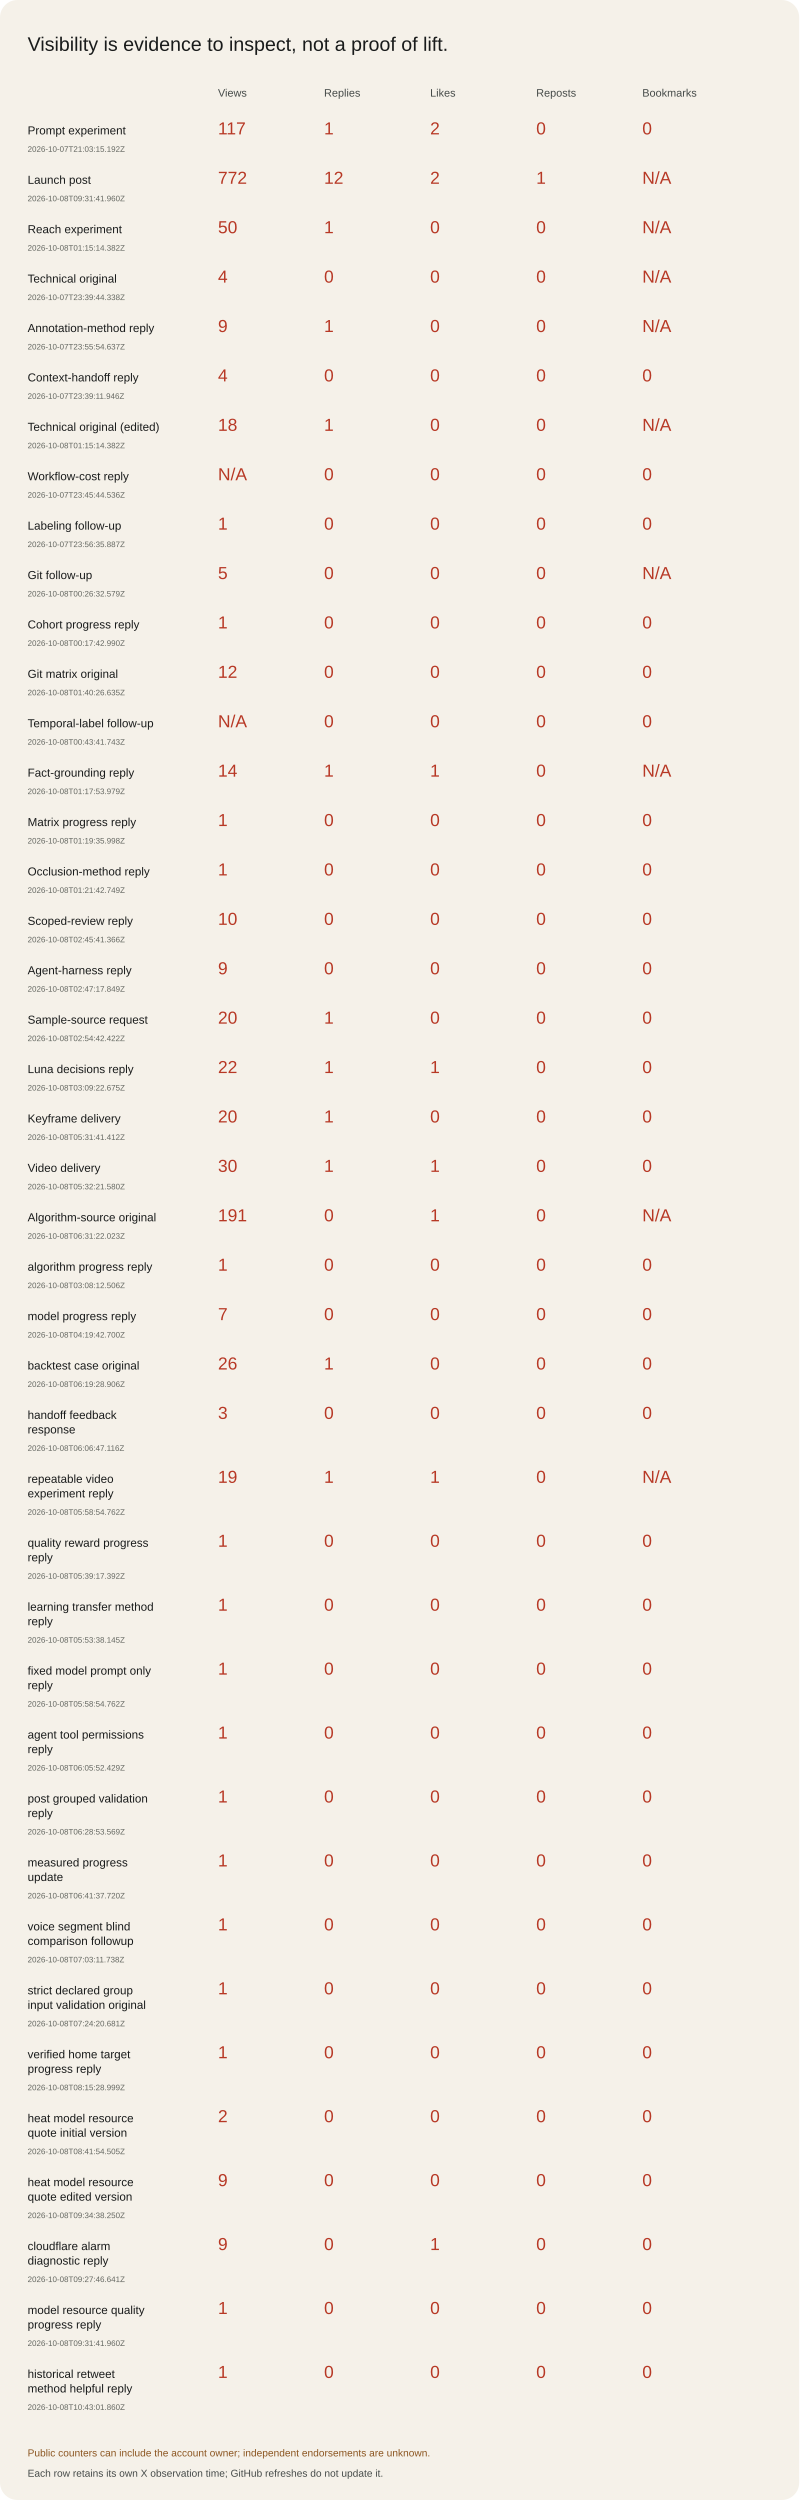
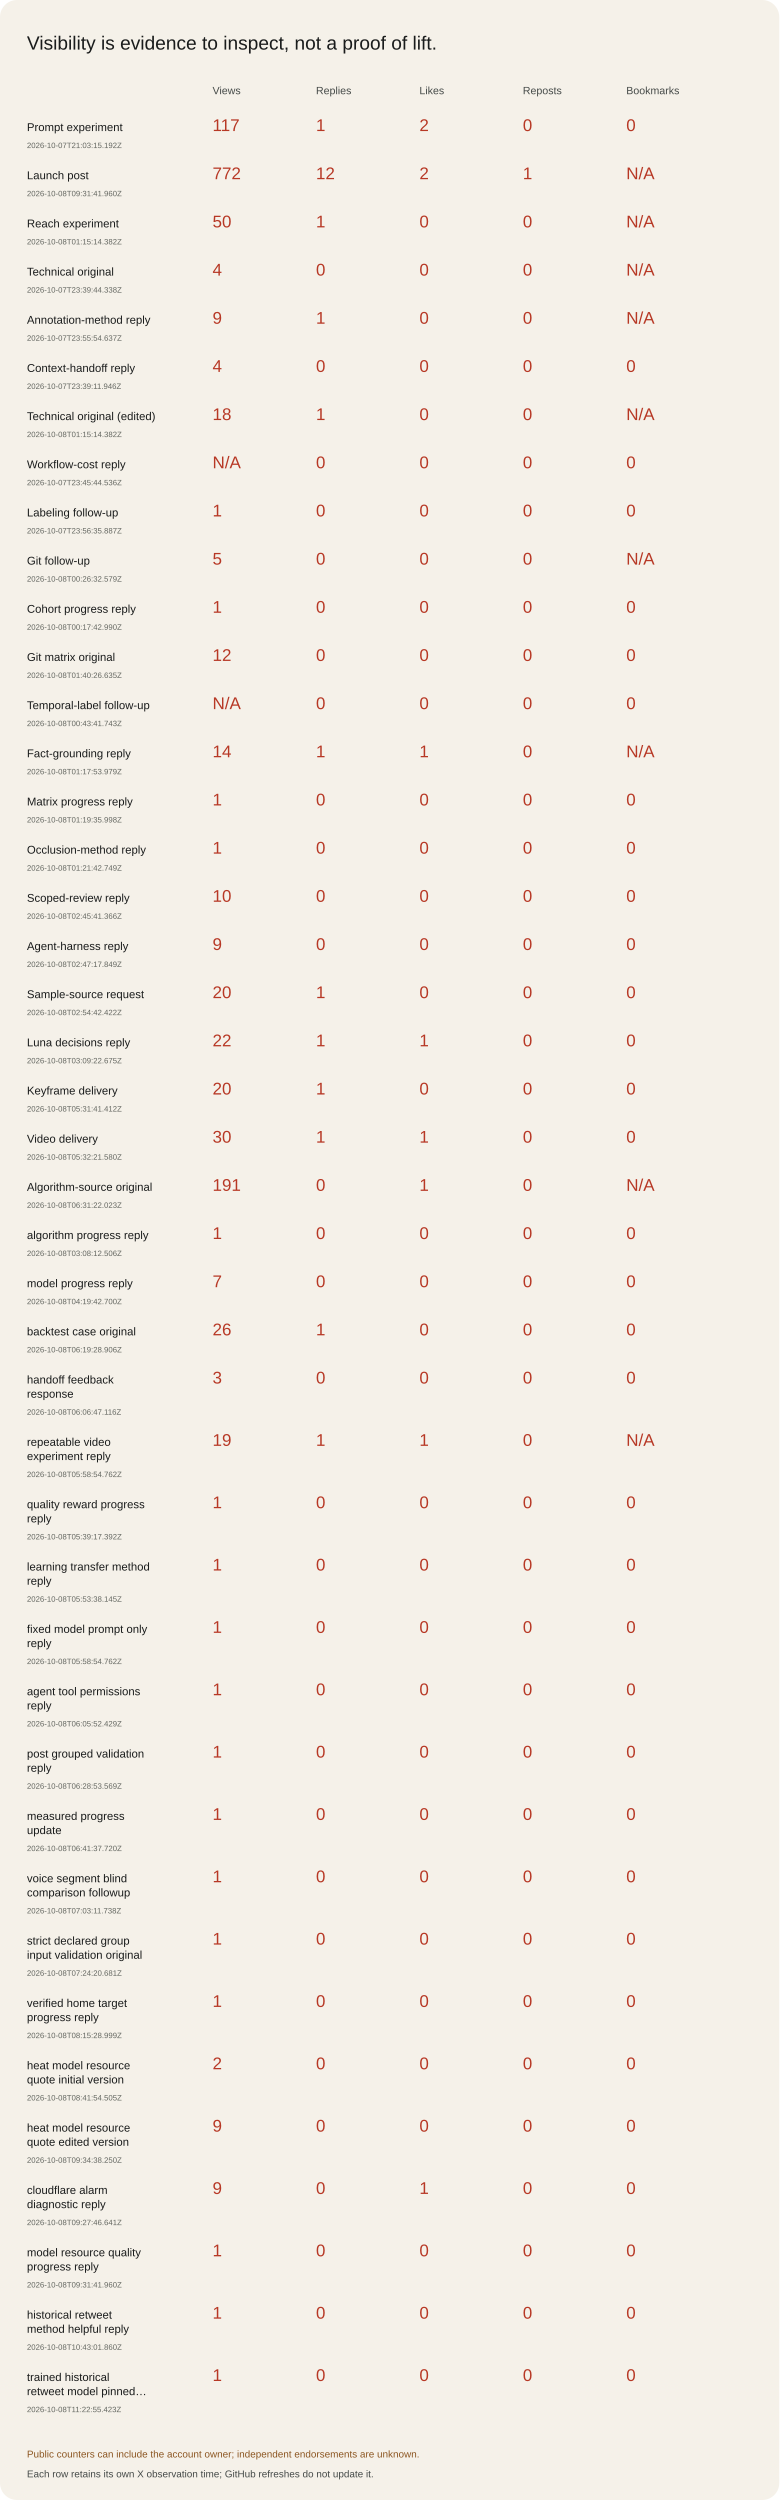
- <svg xmlns="http://www.w3.org/2000/svg" width="1100" height="3441" viewBox="0 0 1100 3441" role="img">
-   <rect width="1100" height="3441" rx="24" fill="#f5f1e9" />
+ <svg xmlns="http://www.w3.org/2000/svg" width="1100" height="3529" viewBox="0 0 1100 3529" role="img">
+   <rect width="1100" height="3529" rx="24" fill="#f5f1e9" />
  <g font-family="Arial, sans-serif">
    <text x="38" y="70" font-size="27" fill="#191b1b">Visibility is evidence to inspect, not a proof of lift.</text>
    <text x="300" y="133" font-size="15" fill="#454a48">Views</text>
    <text x="446" y="133" font-size="15" fill="#454a48">Replies</text>
    <text x="592" y="133" font-size="15" fill="#454a48">Likes</text>
    <text x="738" y="133" font-size="15" fill="#454a48">Reposts</text>
    <text x="884" y="133" font-size="15" fill="#454a48">Bookmarks</text>
    <svg x="38" y="166" width="244" height="43" viewBox="0 0 244 43" overflow="hidden">
      <text x="0" y="19" font-size="16" fill="#191b1b">Prompt experiment</text>
    </svg>
    <text x="300" y="185" font-size="24" fill="#b73825">117</text>
    <text x="446" y="185" font-size="24" fill="#b73825">1</text>
    <text x="592" y="185" font-size="24" fill="#b73825">2</text>
    <text x="738" y="185" font-size="24" fill="#b73825">0</text>
    <text x="884" y="185" font-size="24" fill="#b73825">0</text>
    <text x="38" y="209" font-size="11" fill="#636660">2026-10-07T21:03:15.192Z</text>
    <svg x="38" y="234" width="244" height="43" viewBox="0 0 244 43" overflow="hidden">
      <text x="0" y="19" font-size="16" fill="#191b1b">Launch post</text>
    </svg>
    <text x="300" y="253" font-size="24" fill="#b73825">772</text>
    <text x="446" y="253" font-size="24" fill="#b73825">12</text>
    <text x="592" y="253" font-size="24" fill="#b73825">2</text>
    <text x="738" y="253" font-size="24" fill="#b73825">1</text>
    <text x="884" y="253" font-size="24" fill="#b73825">N/A</text>
    <text x="38" y="277" font-size="11" fill="#636660">2026-10-08T09:31:41.960Z</text>
    <svg x="38" y="302" width="244" height="43" viewBox="0 0 244 43" overflow="hidden">
      <text x="0" y="19" font-size="16" fill="#191b1b">Reach experiment</text>
    </svg>
    <text x="300" y="321" font-size="24" fill="#b73825">50</text>
    <text x="446" y="321" font-size="24" fill="#b73825">1</text>
    <text x="592" y="321" font-size="24" fill="#b73825">0</text>
    <text x="738" y="321" font-size="24" fill="#b73825">0</text>
    <text x="884" y="321" font-size="24" fill="#b73825">N/A</text>
    <text x="38" y="345" font-size="11" fill="#636660">2026-10-08T01:15:14.382Z</text>
    <svg x="38" y="370" width="244" height="43" viewBox="0 0 244 43" overflow="hidden">
      <text x="0" y="19" font-size="16" fill="#191b1b">Technical original</text>
    </svg>
    <text x="300" y="389" font-size="24" fill="#b73825">4</text>
    <text x="446" y="389" font-size="24" fill="#b73825">0</text>
    <text x="592" y="389" font-size="24" fill="#b73825">0</text>
    <text x="738" y="389" font-size="24" fill="#b73825">0</text>
    <text x="884" y="389" font-size="24" fill="#b73825">N/A</text>
    <text x="38" y="413" font-size="11" fill="#636660">2026-10-07T23:39:44.338Z</text>
    <svg x="38" y="438" width="244" height="43" viewBox="0 0 244 43" overflow="hidden">
      <text x="0" y="19" font-size="16" fill="#191b1b">Annotation-method reply</text>
    </svg>
    <text x="300" y="457" font-size="24" fill="#b73825">9</text>
    <text x="446" y="457" font-size="24" fill="#b73825">1</text>
    <text x="592" y="457" font-size="24" fill="#b73825">0</text>
    <text x="738" y="457" font-size="24" fill="#b73825">0</text>
    <text x="884" y="457" font-size="24" fill="#b73825">N/A</text>
    <text x="38" y="481" font-size="11" fill="#636660">2026-10-07T23:55:54.637Z</text>
    <svg x="38" y="506" width="244" height="43" viewBox="0 0 244 43" overflow="hidden">
      <text x="0" y="19" font-size="16" fill="#191b1b">Context-handoff reply</text>
    </svg>
    <text x="300" y="525" font-size="24" fill="#b73825">4</text>
    <text x="446" y="525" font-size="24" fill="#b73825">0</text>
    <text x="592" y="525" font-size="24" fill="#b73825">0</text>
    <text x="738" y="525" font-size="24" fill="#b73825">0</text>
    <text x="884" y="525" font-size="24" fill="#b73825">0</text>
    <text x="38" y="549" font-size="11" fill="#636660">2026-10-07T23:39:11.946Z</text>
    <svg x="38" y="574" width="244" height="43" viewBox="0 0 244 43" overflow="hidden">
      <text x="0" y="19" font-size="16" fill="#191b1b">Technical original (edited)</text>
    </svg>
    <text x="300" y="593" font-size="24" fill="#b73825">18</text>
    <text x="446" y="593" font-size="24" fill="#b73825">1</text>
    <text x="592" y="593" font-size="24" fill="#b73825">0</text>
    <text x="738" y="593" font-size="24" fill="#b73825">0</text>
    <text x="884" y="593" font-size="24" fill="#b73825">N/A</text>
    <text x="38" y="617" font-size="11" fill="#636660">2026-10-08T01:15:14.382Z</text>
    <svg x="38" y="642" width="244" height="43" viewBox="0 0 244 43" overflow="hidden">
      <text x="0" y="19" font-size="16" fill="#191b1b">Workflow-cost reply</text>
    </svg>
    <text x="300" y="661" font-size="24" fill="#b73825">N/A</text>
    <text x="446" y="661" font-size="24" fill="#b73825">0</text>
    <text x="592" y="661" font-size="24" fill="#b73825">0</text>
    <text x="738" y="661" font-size="24" fill="#b73825">0</text>
    <text x="884" y="661" font-size="24" fill="#b73825">0</text>
    <text x="38" y="685" font-size="11" fill="#636660">2026-10-07T23:45:44.536Z</text>
    <svg x="38" y="710" width="244" height="43" viewBox="0 0 244 43" overflow="hidden">
      <text x="0" y="19" font-size="16" fill="#191b1b">Labeling follow-up</text>
    </svg>
    <text x="300" y="729" font-size="24" fill="#b73825">1</text>
    <text x="446" y="729" font-size="24" fill="#b73825">0</text>
    <text x="592" y="729" font-size="24" fill="#b73825">0</text>
    <text x="738" y="729" font-size="24" fill="#b73825">0</text>
    <text x="884" y="729" font-size="24" fill="#b73825">0</text>
    <text x="38" y="753" font-size="11" fill="#636660">2026-10-07T23:56:35.887Z</text>
    <svg x="38" y="778" width="244" height="43" viewBox="0 0 244 43" overflow="hidden">
      <text x="0" y="19" font-size="16" fill="#191b1b">Git follow-up</text>
    </svg>
    <text x="300" y="797" font-size="24" fill="#b73825">5</text>
    <text x="446" y="797" font-size="24" fill="#b73825">0</text>
    <text x="592" y="797" font-size="24" fill="#b73825">0</text>
    <text x="738" y="797" font-size="24" fill="#b73825">0</text>
    <text x="884" y="797" font-size="24" fill="#b73825">N/A</text>
    <text x="38" y="821" font-size="11" fill="#636660">2026-10-08T00:26:32.579Z</text>
    <svg x="38" y="846" width="244" height="43" viewBox="0 0 244 43" overflow="hidden">
      <text x="0" y="19" font-size="16" fill="#191b1b">Cohort progress reply</text>
    </svg>
    <text x="300" y="865" font-size="24" fill="#b73825">1</text>
    <text x="446" y="865" font-size="24" fill="#b73825">0</text>
    <text x="592" y="865" font-size="24" fill="#b73825">0</text>
    <text x="738" y="865" font-size="24" fill="#b73825">0</text>
    <text x="884" y="865" font-size="24" fill="#b73825">0</text>
    <text x="38" y="889" font-size="11" fill="#636660">2026-10-08T00:17:42.990Z</text>
    <svg x="38" y="914" width="244" height="43" viewBox="0 0 244 43" overflow="hidden">
      <text x="0" y="19" font-size="16" fill="#191b1b">Git matrix original</text>
    </svg>
    <text x="300" y="933" font-size="24" fill="#b73825">12</text>
    <text x="446" y="933" font-size="24" fill="#b73825">0</text>
    <text x="592" y="933" font-size="24" fill="#b73825">0</text>
    <text x="738" y="933" font-size="24" fill="#b73825">0</text>
    <text x="884" y="933" font-size="24" fill="#b73825">0</text>
    <text x="38" y="957" font-size="11" fill="#636660">2026-10-08T01:40:26.635Z</text>
    <svg x="38" y="982" width="244" height="43" viewBox="0 0 244 43" overflow="hidden">
      <text x="0" y="19" font-size="16" fill="#191b1b">Temporal-label follow-up</text>
    </svg>
    <text x="300" y="1001" font-size="24" fill="#b73825">N/A</text>
    <text x="446" y="1001" font-size="24" fill="#b73825">0</text>
    <text x="592" y="1001" font-size="24" fill="#b73825">0</text>
    <text x="738" y="1001" font-size="24" fill="#b73825">0</text>
    <text x="884" y="1001" font-size="24" fill="#b73825">0</text>
    <text x="38" y="1025" font-size="11" fill="#636660">2026-10-08T00:43:41.743Z</text>
    <svg x="38" y="1050" width="244" height="43" viewBox="0 0 244 43" overflow="hidden">
      <text x="0" y="19" font-size="16" fill="#191b1b">Fact-grounding reply</text>
    </svg>
    <text x="300" y="1069" font-size="24" fill="#b73825">14</text>
    <text x="446" y="1069" font-size="24" fill="#b73825">1</text>
    <text x="592" y="1069" font-size="24" fill="#b73825">1</text>
    <text x="738" y="1069" font-size="24" fill="#b73825">0</text>
    <text x="884" y="1069" font-size="24" fill="#b73825">N/A</text>
    <text x="38" y="1093" font-size="11" fill="#636660">2026-10-08T01:17:53.979Z</text>
    <svg x="38" y="1118" width="244" height="43" viewBox="0 0 244 43" overflow="hidden">
      <text x="0" y="19" font-size="16" fill="#191b1b">Matrix progress reply</text>
    </svg>
    <text x="300" y="1137" font-size="24" fill="#b73825">1</text>
    <text x="446" y="1137" font-size="24" fill="#b73825">0</text>
    <text x="592" y="1137" font-size="24" fill="#b73825">0</text>
    <text x="738" y="1137" font-size="24" fill="#b73825">0</text>
    <text x="884" y="1137" font-size="24" fill="#b73825">0</text>
    <text x="38" y="1161" font-size="11" fill="#636660">2026-10-08T01:19:35.998Z</text>
    <svg x="38" y="1186" width="244" height="43" viewBox="0 0 244 43" overflow="hidden">
      <text x="0" y="19" font-size="16" fill="#191b1b">Occlusion-method reply</text>
    </svg>
    <text x="300" y="1205" font-size="24" fill="#b73825">1</text>
    <text x="446" y="1205" font-size="24" fill="#b73825">0</text>
    <text x="592" y="1205" font-size="24" fill="#b73825">0</text>
    <text x="738" y="1205" font-size="24" fill="#b73825">0</text>
    <text x="884" y="1205" font-size="24" fill="#b73825">0</text>
    <text x="38" y="1229" font-size="11" fill="#636660">2026-10-08T01:21:42.749Z</text>
    <svg x="38" y="1254" width="244" height="43" viewBox="0 0 244 43" overflow="hidden">
      <text x="0" y="19" font-size="16" fill="#191b1b">Scoped-review reply</text>
    </svg>
    <text x="300" y="1273" font-size="24" fill="#b73825">10</text>
    <text x="446" y="1273" font-size="24" fill="#b73825">0</text>
    <text x="592" y="1273" font-size="24" fill="#b73825">0</text>
    <text x="738" y="1273" font-size="24" fill="#b73825">0</text>
    <text x="884" y="1273" font-size="24" fill="#b73825">0</text>
    <text x="38" y="1297" font-size="11" fill="#636660">2026-10-08T02:45:41.366Z</text>
    <svg x="38" y="1322" width="244" height="43" viewBox="0 0 244 43" overflow="hidden">
      <text x="0" y="19" font-size="16" fill="#191b1b">Agent-harness reply</text>
    </svg>
    <text x="300" y="1341" font-size="24" fill="#b73825">9</text>
    <text x="446" y="1341" font-size="24" fill="#b73825">0</text>
    <text x="592" y="1341" font-size="24" fill="#b73825">0</text>
    <text x="738" y="1341" font-size="24" fill="#b73825">0</text>
    <text x="884" y="1341" font-size="24" fill="#b73825">0</text>
    <text x="38" y="1365" font-size="11" fill="#636660">2026-10-08T02:47:17.849Z</text>
    <svg x="38" y="1390" width="244" height="43" viewBox="0 0 244 43" overflow="hidden">
      <text x="0" y="19" font-size="16" fill="#191b1b">Sample-source request</text>
    </svg>
    <text x="300" y="1409" font-size="24" fill="#b73825">20</text>
    <text x="446" y="1409" font-size="24" fill="#b73825">1</text>
    <text x="592" y="1409" font-size="24" fill="#b73825">0</text>
    <text x="738" y="1409" font-size="24" fill="#b73825">0</text>
    <text x="884" y="1409" font-size="24" fill="#b73825">0</text>
    <text x="38" y="1433" font-size="11" fill="#636660">2026-10-08T02:54:42.422Z</text>
    <svg x="38" y="1458" width="244" height="43" viewBox="0 0 244 43" overflow="hidden">
      <text x="0" y="19" font-size="16" fill="#191b1b">Luna decisions reply</text>
    </svg>
    <text x="300" y="1477" font-size="24" fill="#b73825">22</text>
    <text x="446" y="1477" font-size="24" fill="#b73825">1</text>
    <text x="592" y="1477" font-size="24" fill="#b73825">1</text>
    <text x="738" y="1477" font-size="24" fill="#b73825">0</text>
    <text x="884" y="1477" font-size="24" fill="#b73825">0</text>
    <text x="38" y="1501" font-size="11" fill="#636660">2026-10-08T03:09:22.675Z</text>
    <svg x="38" y="1526" width="244" height="43" viewBox="0 0 244 43" overflow="hidden">
      <text x="0" y="19" font-size="16" fill="#191b1b">Keyframe delivery</text>
    </svg>
    <text x="300" y="1545" font-size="24" fill="#b73825">20</text>
    <text x="446" y="1545" font-size="24" fill="#b73825">1</text>
    <text x="592" y="1545" font-size="24" fill="#b73825">0</text>
    <text x="738" y="1545" font-size="24" fill="#b73825">0</text>
    <text x="884" y="1545" font-size="24" fill="#b73825">0</text>
    <text x="38" y="1569" font-size="11" fill="#636660">2026-10-08T05:31:41.412Z</text>
    <svg x="38" y="1594" width="244" height="43" viewBox="0 0 244 43" overflow="hidden">
      <text x="0" y="19" font-size="16" fill="#191b1b">Video delivery</text>
    </svg>
    <text x="300" y="1613" font-size="24" fill="#b73825">30</text>
    <text x="446" y="1613" font-size="24" fill="#b73825">1</text>
    <text x="592" y="1613" font-size="24" fill="#b73825">1</text>
    <text x="738" y="1613" font-size="24" fill="#b73825">0</text>
    <text x="884" y="1613" font-size="24" fill="#b73825">0</text>
    <text x="38" y="1637" font-size="11" fill="#636660">2026-10-08T05:32:21.580Z</text>
    <svg x="38" y="1662" width="244" height="43" viewBox="0 0 244 43" overflow="hidden">
      <text x="0" y="19" font-size="16" fill="#191b1b">Algorithm-source original</text>
    </svg>
    <text x="300" y="1681" font-size="24" fill="#b73825">191</text>
    <text x="446" y="1681" font-size="24" fill="#b73825">0</text>
    <text x="592" y="1681" font-size="24" fill="#b73825">1</text>
    <text x="738" y="1681" font-size="24" fill="#b73825">0</text>
    <text x="884" y="1681" font-size="24" fill="#b73825">N/A</text>
    <text x="38" y="1705" font-size="11" fill="#636660">2026-10-08T06:31:22.023Z</text>
    <svg x="38" y="1730" width="244" height="43" viewBox="0 0 244 43" overflow="hidden">
      <text x="0" y="19" font-size="16" fill="#191b1b">algorithm progress reply</text>
    </svg>
    <text x="300" y="1749" font-size="24" fill="#b73825">1</text>
    <text x="446" y="1749" font-size="24" fill="#b73825">0</text>
    <text x="592" y="1749" font-size="24" fill="#b73825">0</text>
    <text x="738" y="1749" font-size="24" fill="#b73825">0</text>
    <text x="884" y="1749" font-size="24" fill="#b73825">0</text>
    <text x="38" y="1773" font-size="11" fill="#636660">2026-10-08T03:08:12.506Z</text>
    <svg x="38" y="1798" width="244" height="43" viewBox="0 0 244 43" overflow="hidden">
      <text x="0" y="19" font-size="16" fill="#191b1b">model progress reply</text>
    </svg>
    <text x="300" y="1817" font-size="24" fill="#b73825">7</text>
    <text x="446" y="1817" font-size="24" fill="#b73825">0</text>
    <text x="592" y="1817" font-size="24" fill="#b73825">0</text>
    <text x="738" y="1817" font-size="24" fill="#b73825">0</text>
    <text x="884" y="1817" font-size="24" fill="#b73825">0</text>
    <text x="38" y="1841" font-size="11" fill="#636660">2026-10-08T04:19:42.700Z</text>
    <svg x="38" y="1866" width="244" height="43" viewBox="0 0 244 43" overflow="hidden">
      <text x="0" y="19" font-size="16" fill="#191b1b">backtest case original</text>
    </svg>
    <text x="300" y="1885" font-size="24" fill="#b73825">26</text>
    <text x="446" y="1885" font-size="24" fill="#b73825">1</text>
    <text x="592" y="1885" font-size="24" fill="#b73825">0</text>
    <text x="738" y="1885" font-size="24" fill="#b73825">0</text>
    <text x="884" y="1885" font-size="24" fill="#b73825">0</text>
    <text x="38" y="1909" font-size="11" fill="#636660">2026-10-08T06:19:28.906Z</text>
    <svg x="38" y="1934" width="244" height="43" viewBox="0 0 244 43" overflow="hidden">
      <text x="0" y="19" font-size="16" fill="#191b1b">handoff feedback</text>
      <text x="0" y="39" font-size="16" fill="#191b1b">response</text>
    </svg>
    <text x="300" y="1953" font-size="24" fill="#b73825">3</text>
    <text x="446" y="1953" font-size="24" fill="#b73825">0</text>
    <text x="592" y="1953" font-size="24" fill="#b73825">0</text>
    <text x="738" y="1953" font-size="24" fill="#b73825">0</text>
    <text x="884" y="1953" font-size="24" fill="#b73825">0</text>
    <text x="38" y="1997" font-size="11" fill="#636660">2026-10-08T06:06:47.116Z</text>
    <svg x="38" y="2022" width="244" height="43" viewBox="0 0 244 43" overflow="hidden">
      <text x="0" y="19" font-size="16" fill="#191b1b">repeatable video</text>
      <text x="0" y="39" font-size="16" fill="#191b1b">experiment reply</text>
    </svg>
    <text x="300" y="2041" font-size="24" fill="#b73825">19</text>
    <text x="446" y="2041" font-size="24" fill="#b73825">1</text>
    <text x="592" y="2041" font-size="24" fill="#b73825">1</text>
    <text x="738" y="2041" font-size="24" fill="#b73825">0</text>
    <text x="884" y="2041" font-size="24" fill="#b73825">N/A</text>
    <text x="38" y="2085" font-size="11" fill="#636660">2026-10-08T05:58:54.762Z</text>
    <svg x="38" y="2110" width="244" height="43" viewBox="0 0 244 43" overflow="hidden">
      <text x="0" y="19" font-size="16" fill="#191b1b">quality reward progress</text>
      <text x="0" y="39" font-size="16" fill="#191b1b">reply</text>
    </svg>
    <text x="300" y="2129" font-size="24" fill="#b73825">1</text>
    <text x="446" y="2129" font-size="24" fill="#b73825">0</text>
    <text x="592" y="2129" font-size="24" fill="#b73825">0</text>
    <text x="738" y="2129" font-size="24" fill="#b73825">0</text>
    <text x="884" y="2129" font-size="24" fill="#b73825">0</text>
    <text x="38" y="2173" font-size="11" fill="#636660">2026-10-08T05:39:17.392Z</text>
    <svg x="38" y="2198" width="244" height="43" viewBox="0 0 244 43" overflow="hidden">
      <text x="0" y="19" font-size="16" fill="#191b1b">learning transfer method</text>
      <text x="0" y="39" font-size="16" fill="#191b1b">reply</text>
    </svg>
    <text x="300" y="2217" font-size="24" fill="#b73825">1</text>
    <text x="446" y="2217" font-size="24" fill="#b73825">0</text>
    <text x="592" y="2217" font-size="24" fill="#b73825">0</text>
    <text x="738" y="2217" font-size="24" fill="#b73825">0</text>
    <text x="884" y="2217" font-size="24" fill="#b73825">0</text>
    <text x="38" y="2261" font-size="11" fill="#636660">2026-10-08T05:53:38.145Z</text>
    <svg x="38" y="2286" width="244" height="43" viewBox="0 0 244 43" overflow="hidden">
      <text x="0" y="19" font-size="16" fill="#191b1b">fixed model prompt only</text>
      <text x="0" y="39" font-size="16" fill="#191b1b">reply</text>
    </svg>
    <text x="300" y="2305" font-size="24" fill="#b73825">1</text>
    <text x="446" y="2305" font-size="24" fill="#b73825">0</text>
    <text x="592" y="2305" font-size="24" fill="#b73825">0</text>
    <text x="738" y="2305" font-size="24" fill="#b73825">0</text>
    <text x="884" y="2305" font-size="24" fill="#b73825">0</text>
    <text x="38" y="2349" font-size="11" fill="#636660">2026-10-08T05:58:54.762Z</text>
    <svg x="38" y="2374" width="244" height="43" viewBox="0 0 244 43" overflow="hidden">
      <text x="0" y="19" font-size="16" fill="#191b1b">agent tool permissions</text>
      <text x="0" y="39" font-size="16" fill="#191b1b">reply</text>
    </svg>
    <text x="300" y="2393" font-size="24" fill="#b73825">1</text>
    <text x="446" y="2393" font-size="24" fill="#b73825">0</text>
    <text x="592" y="2393" font-size="24" fill="#b73825">0</text>
    <text x="738" y="2393" font-size="24" fill="#b73825">0</text>
    <text x="884" y="2393" font-size="24" fill="#b73825">0</text>
    <text x="38" y="2437" font-size="11" fill="#636660">2026-10-08T06:05:52.429Z</text>
    <svg x="38" y="2462" width="244" height="43" viewBox="0 0 244 43" overflow="hidden">
      <text x="0" y="19" font-size="16" fill="#191b1b">post grouped validation</text>
      <text x="0" y="39" font-size="16" fill="#191b1b">reply</text>
    </svg>
    <text x="300" y="2481" font-size="24" fill="#b73825">1</text>
    <text x="446" y="2481" font-size="24" fill="#b73825">0</text>
    <text x="592" y="2481" font-size="24" fill="#b73825">0</text>
    <text x="738" y="2481" font-size="24" fill="#b73825">0</text>
    <text x="884" y="2481" font-size="24" fill="#b73825">0</text>
    <text x="38" y="2525" font-size="11" fill="#636660">2026-10-08T06:28:53.569Z</text>
    <svg x="38" y="2550" width="244" height="43" viewBox="0 0 244 43" overflow="hidden">
      <text x="0" y="19" font-size="16" fill="#191b1b">measured progress</text>
      <text x="0" y="39" font-size="16" fill="#191b1b">update</text>
    </svg>
    <text x="300" y="2569" font-size="24" fill="#b73825">1</text>
    <text x="446" y="2569" font-size="24" fill="#b73825">0</text>
    <text x="592" y="2569" font-size="24" fill="#b73825">0</text>
    <text x="738" y="2569" font-size="24" fill="#b73825">0</text>
    <text x="884" y="2569" font-size="24" fill="#b73825">0</text>
    <text x="38" y="2613" font-size="11" fill="#636660">2026-10-08T06:41:37.720Z</text>
    <svg x="38" y="2638" width="244" height="43" viewBox="0 0 244 43" overflow="hidden">
      <text x="0" y="19" font-size="16" fill="#191b1b">voice segment blind</text>
      <text x="0" y="39" font-size="16" fill="#191b1b">comparison followup</text>
    </svg>
    <text x="300" y="2657" font-size="24" fill="#b73825">1</text>
    <text x="446" y="2657" font-size="24" fill="#b73825">0</text>
    <text x="592" y="2657" font-size="24" fill="#b73825">0</text>
    <text x="738" y="2657" font-size="24" fill="#b73825">0</text>
    <text x="884" y="2657" font-size="24" fill="#b73825">0</text>
    <text x="38" y="2701" font-size="11" fill="#636660">2026-10-08T07:03:11.738Z</text>
    <svg x="38" y="2726" width="244" height="43" viewBox="0 0 244 43" overflow="hidden">
      <text x="0" y="19" font-size="16" fill="#191b1b">strict declared group</text>
      <text x="0" y="39" font-size="16" fill="#191b1b">input validation original</text>
    </svg>
    <text x="300" y="2745" font-size="24" fill="#b73825">1</text>
    <text x="446" y="2745" font-size="24" fill="#b73825">0</text>
    <text x="592" y="2745" font-size="24" fill="#b73825">0</text>
    <text x="738" y="2745" font-size="24" fill="#b73825">0</text>
    <text x="884" y="2745" font-size="24" fill="#b73825">0</text>
    <text x="38" y="2789" font-size="11" fill="#636660">2026-10-08T07:24:20.681Z</text>
    <svg x="38" y="2814" width="244" height="43" viewBox="0 0 244 43" overflow="hidden">
      <text x="0" y="19" font-size="16" fill="#191b1b">verified home target</text>
      <text x="0" y="39" font-size="16" fill="#191b1b">progress reply</text>
    </svg>
    <text x="300" y="2833" font-size="24" fill="#b73825">1</text>
    <text x="446" y="2833" font-size="24" fill="#b73825">0</text>
    <text x="592" y="2833" font-size="24" fill="#b73825">0</text>
    <text x="738" y="2833" font-size="24" fill="#b73825">0</text>
    <text x="884" y="2833" font-size="24" fill="#b73825">0</text>
    <text x="38" y="2877" font-size="11" fill="#636660">2026-10-08T08:15:28.999Z</text>
    <svg x="38" y="2902" width="244" height="43" viewBox="0 0 244 43" overflow="hidden">
      <text x="0" y="19" font-size="16" fill="#191b1b">heat model resource</text>
      <text x="0" y="39" font-size="16" fill="#191b1b">quote initial version</text>
    </svg>
    <text x="300" y="2921" font-size="24" fill="#b73825">2</text>
    <text x="446" y="2921" font-size="24" fill="#b73825">0</text>
    <text x="592" y="2921" font-size="24" fill="#b73825">0</text>
    <text x="738" y="2921" font-size="24" fill="#b73825">0</text>
    <text x="884" y="2921" font-size="24" fill="#b73825">0</text>
    <text x="38" y="2965" font-size="11" fill="#636660">2026-10-08T08:41:54.505Z</text>
    <svg x="38" y="2990" width="244" height="43" viewBox="0 0 244 43" overflow="hidden">
      <text x="0" y="19" font-size="16" fill="#191b1b">heat model resource</text>
      <text x="0" y="39" font-size="16" fill="#191b1b">quote edited version</text>
    </svg>
    <text x="300" y="3009" font-size="24" fill="#b73825">9</text>
    <text x="446" y="3009" font-size="24" fill="#b73825">0</text>
    <text x="592" y="3009" font-size="24" fill="#b73825">0</text>
    <text x="738" y="3009" font-size="24" fill="#b73825">0</text>
    <text x="884" y="3009" font-size="24" fill="#b73825">0</text>
    <text x="38" y="3053" font-size="11" fill="#636660">2026-10-08T09:34:38.250Z</text>
    <svg x="38" y="3078" width="244" height="43" viewBox="0 0 244 43" overflow="hidden">
      <text x="0" y="19" font-size="16" fill="#191b1b">cloudflare alarm</text>
      <text x="0" y="39" font-size="16" fill="#191b1b">diagnostic reply</text>
    </svg>
    <text x="300" y="3097" font-size="24" fill="#b73825">9</text>
    <text x="446" y="3097" font-size="24" fill="#b73825">0</text>
    <text x="592" y="3097" font-size="24" fill="#b73825">1</text>
    <text x="738" y="3097" font-size="24" fill="#b73825">0</text>
    <text x="884" y="3097" font-size="24" fill="#b73825">0</text>
    <text x="38" y="3141" font-size="11" fill="#636660">2026-10-08T09:27:46.641Z</text>
    <svg x="38" y="3166" width="244" height="43" viewBox="0 0 244 43" overflow="hidden">
      <text x="0" y="19" font-size="16" fill="#191b1b">model resource quality</text>
      <text x="0" y="39" font-size="16" fill="#191b1b">progress reply</text>
    </svg>
    <text x="300" y="3185" font-size="24" fill="#b73825">1</text>
    <text x="446" y="3185" font-size="24" fill="#b73825">0</text>
    <text x="592" y="3185" font-size="24" fill="#b73825">0</text>
    <text x="738" y="3185" font-size="24" fill="#b73825">0</text>
    <text x="884" y="3185" font-size="24" fill="#b73825">0</text>
    <text x="38" y="3229" font-size="11" fill="#636660">2026-10-08T09:31:41.960Z</text>
    <svg x="38" y="3254" width="244" height="43" viewBox="0 0 244 43" overflow="hidden">
      <text x="0" y="19" font-size="16" fill="#191b1b">historical retweet</text>
      <text x="0" y="39" font-size="16" fill="#191b1b">method helpful reply</text>
    </svg>
    <text x="300" y="3273" font-size="24" fill="#b73825">1</text>
    <text x="446" y="3273" font-size="24" fill="#b73825">0</text>
    <text x="592" y="3273" font-size="24" fill="#b73825">0</text>
    <text x="738" y="3273" font-size="24" fill="#b73825">0</text>
    <text x="884" y="3273" font-size="24" fill="#b73825">0</text>
    <text x="38" y="3317" font-size="11" fill="#636660">2026-10-08T10:43:01.860Z</text>
-     <text x="38" y="3381" font-size="14" fill="#8b5520">Public counters can include the account owner; independent endorsements are unknown.</text>
-     <text x="38" y="3409" font-size="14" fill="#454a48">Each row retains its own X observation time; GitHub refreshes do not update it.</text>
+     <svg x="38" y="3342" width="244" height="43" viewBox="0 0 244 43" overflow="hidden">
+       <text x="0" y="19" font-size="16" fill="#191b1b">trained historical</text>
+       <text x="0" y="39" font-size="16" fill="#191b1b">retweet model pinned…</text>
+     </svg>
+     <text x="300" y="3361" font-size="24" fill="#b73825">1</text>
+     <text x="446" y="3361" font-size="24" fill="#b73825">0</text>
+     <text x="592" y="3361" font-size="24" fill="#b73825">0</text>
+     <text x="738" y="3361" font-size="24" fill="#b73825">0</text>
+     <text x="884" y="3361" font-size="24" fill="#b73825">0</text>
+     <text x="38" y="3405" font-size="11" fill="#636660">2026-10-08T11:22:55.423Z</text>
+     <text x="38" y="3469" font-size="14" fill="#8b5520">Public counters can include the account owner; independent endorsements are unknown.</text>
+     <text x="38" y="3497" font-size="14" fill="#454a48">Each row retains its own X observation time; GitHub refreshes do not update it.</text>
  </g>
</svg>
